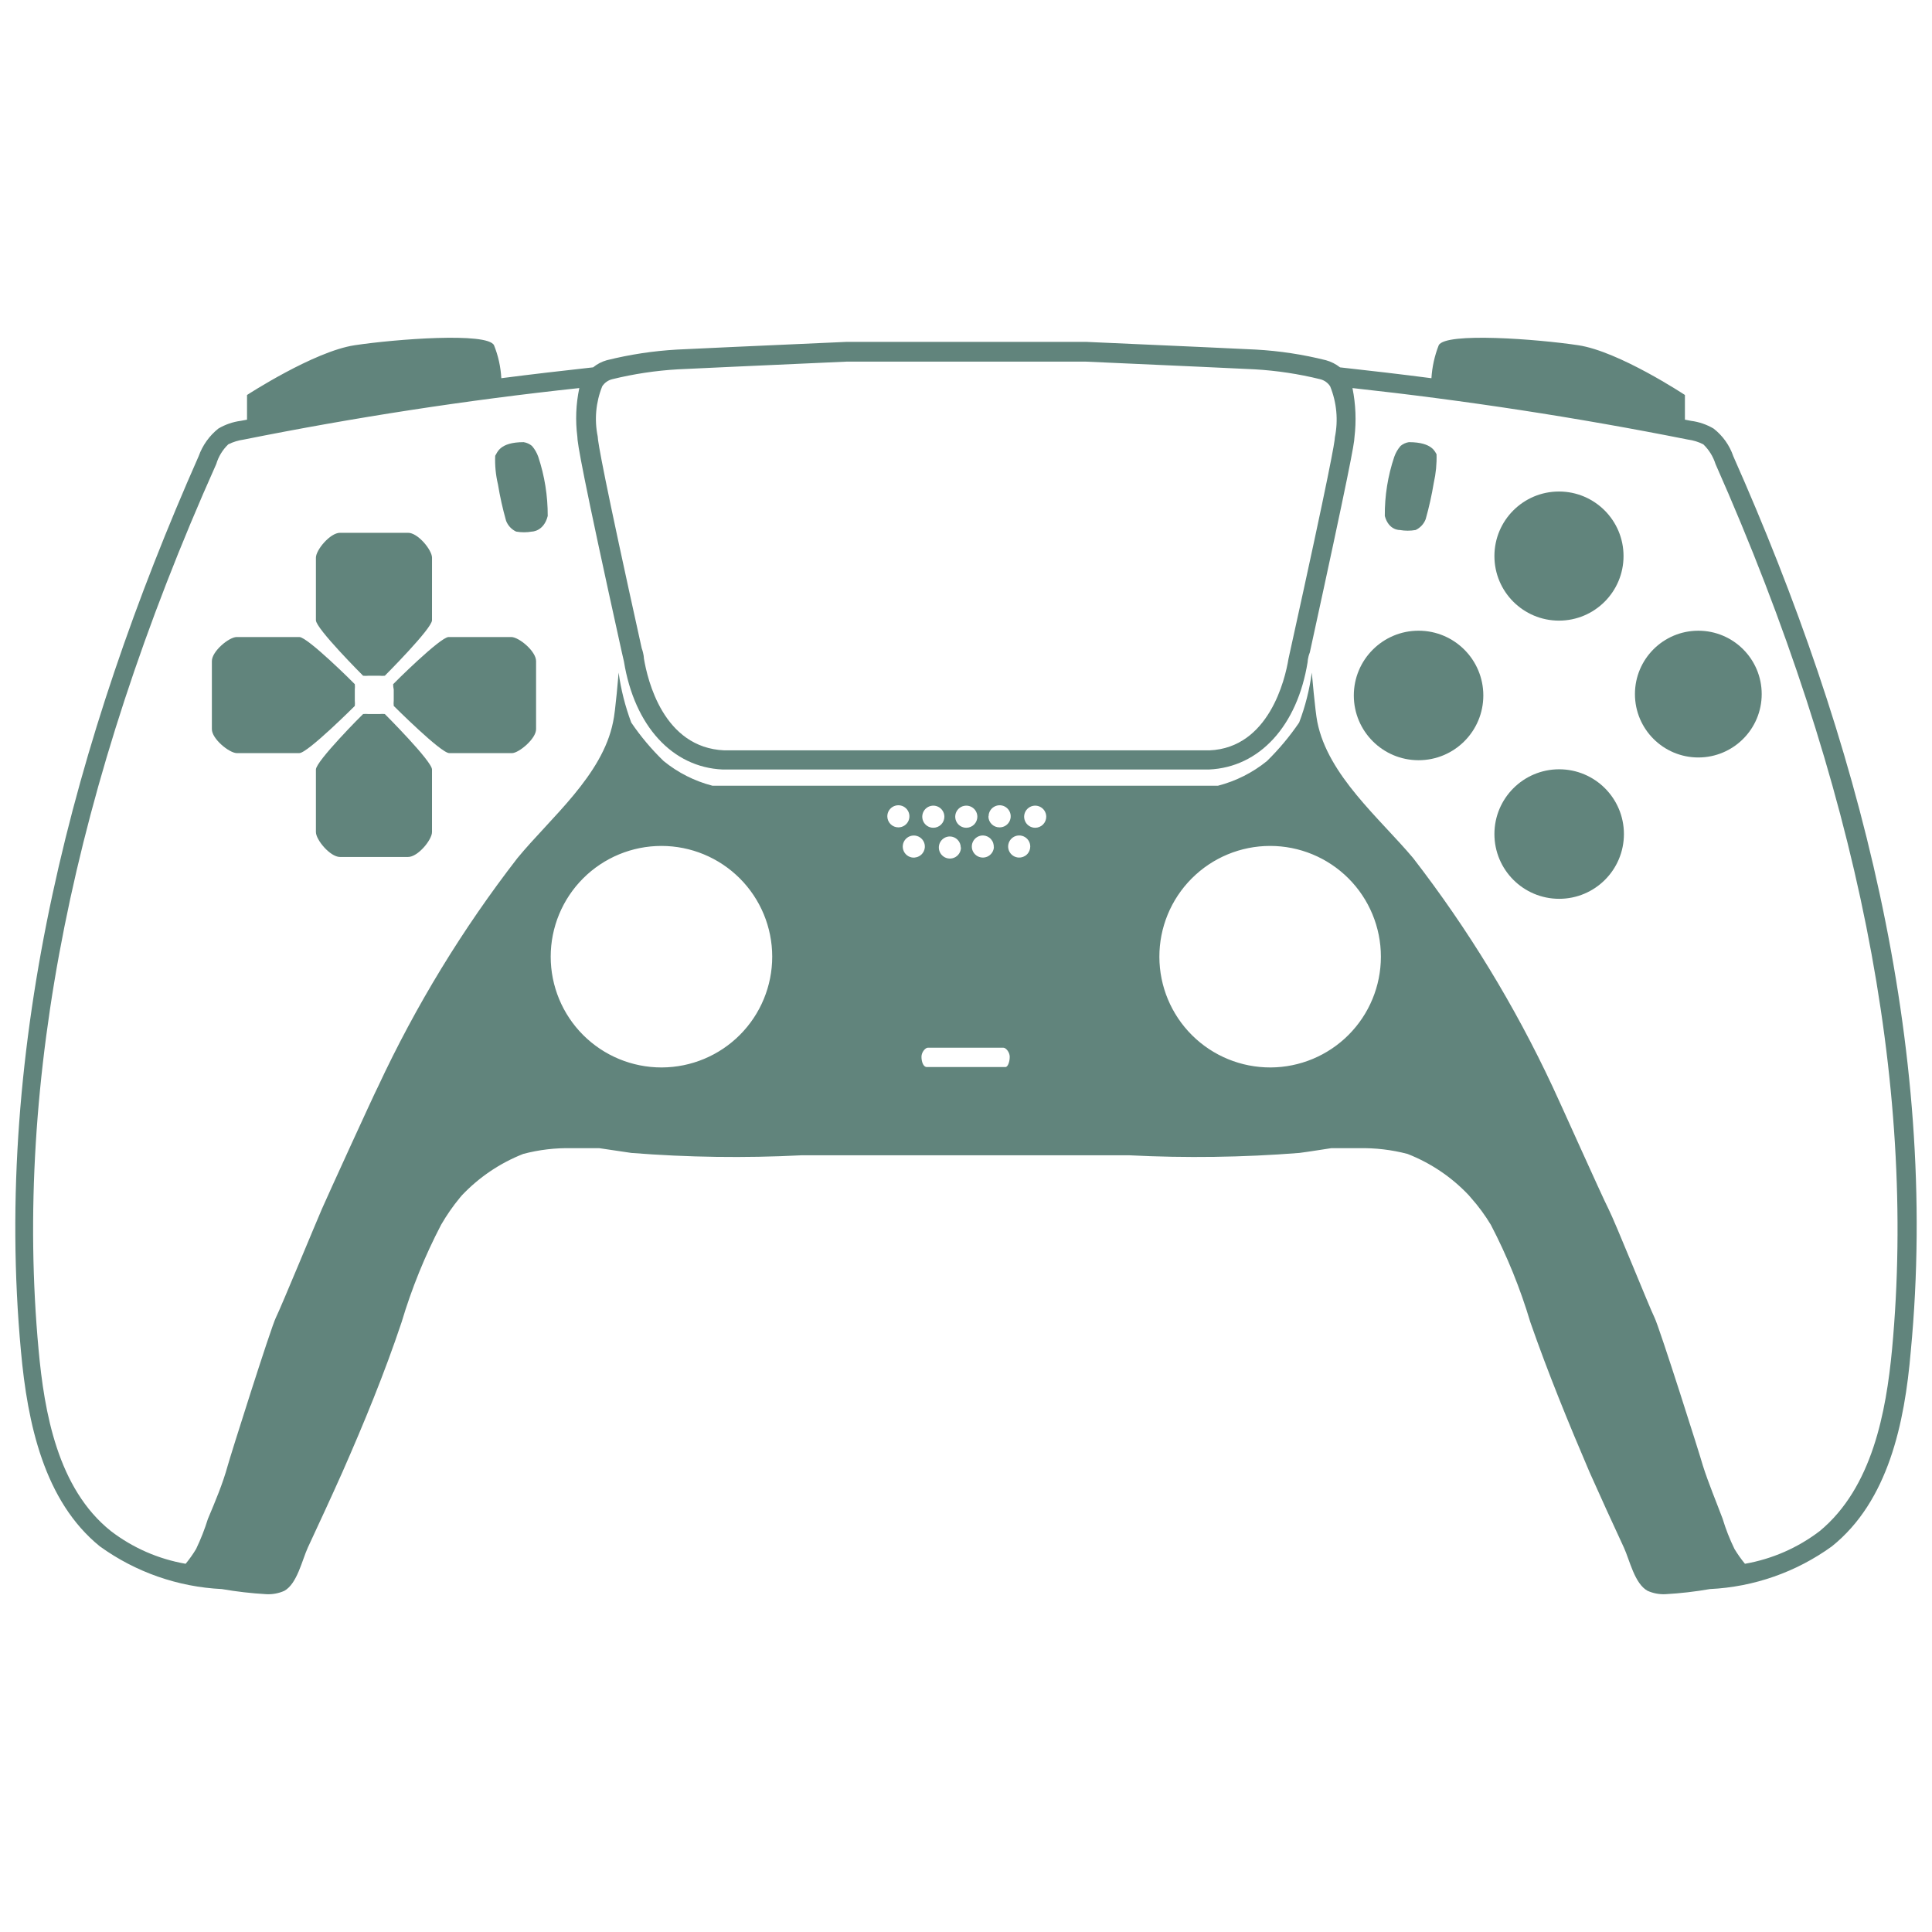
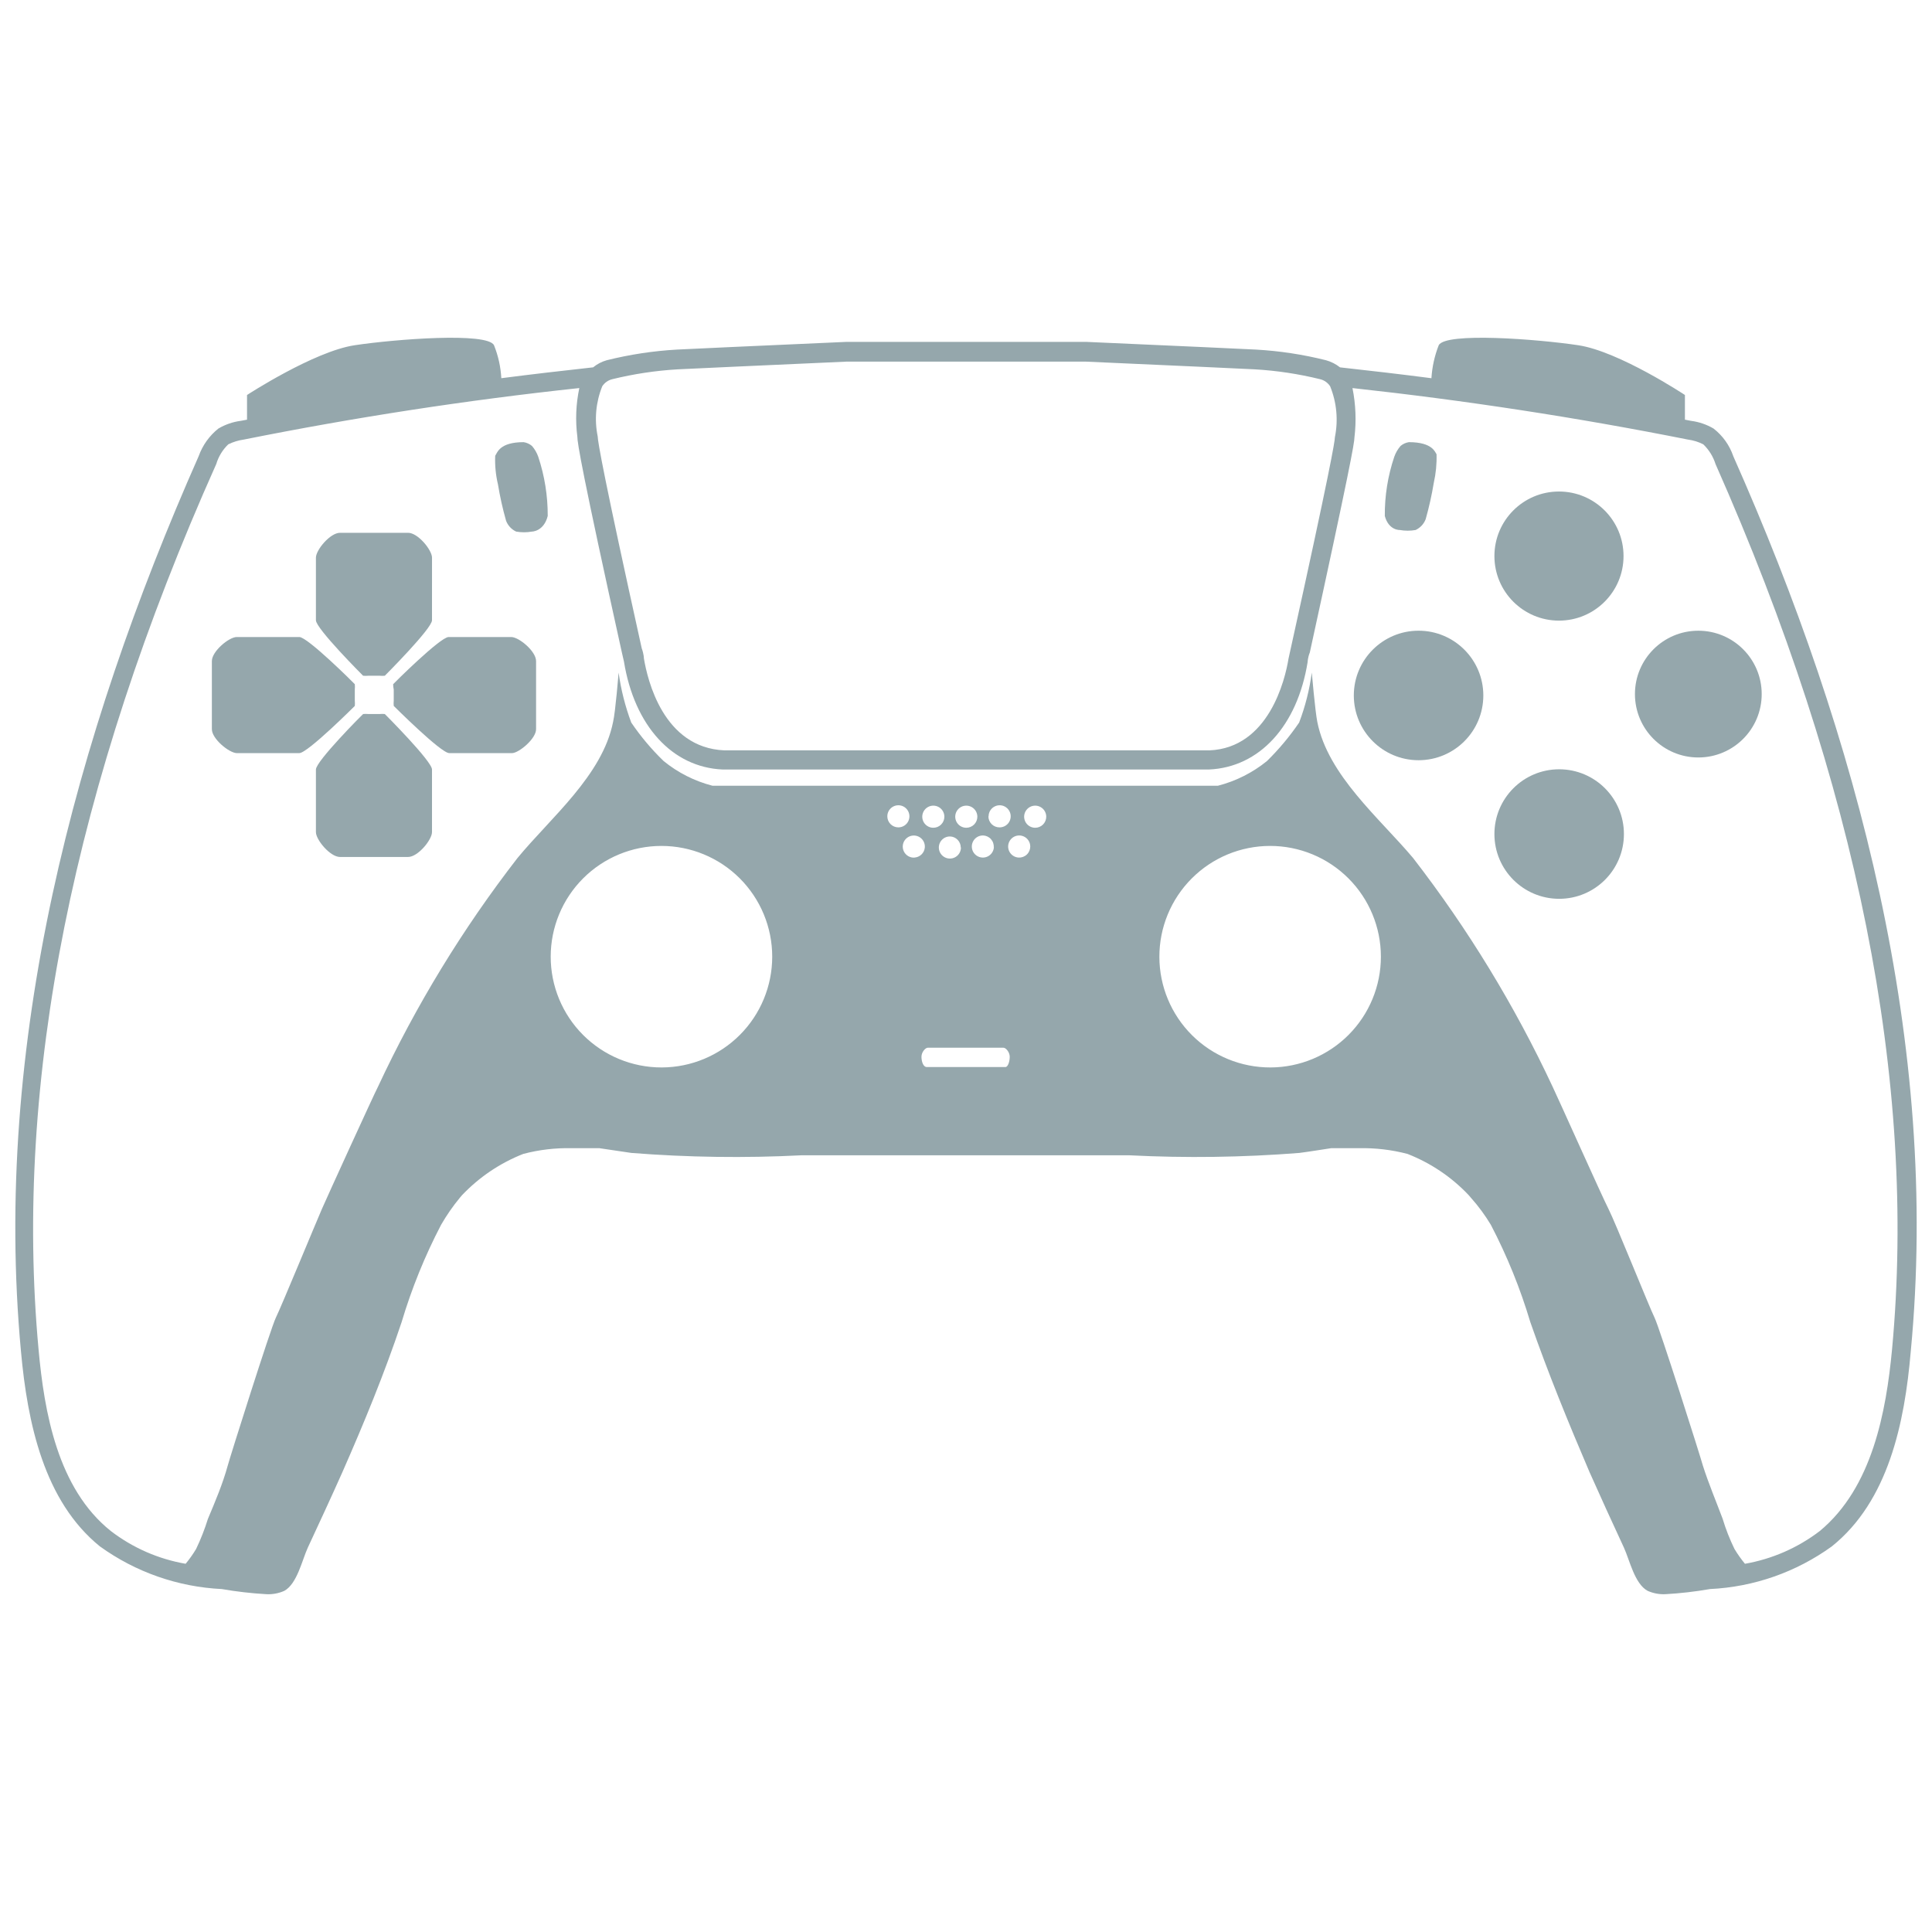
- <svg xmlns="http://www.w3.org/2000/svg" width="548pt" height="548pt" version="1.1" viewBox="0 0 548 548" id="svg242" fill="#61847C">
+ <svg xmlns="http://www.w3.org/2000/svg" width="548pt" height="548pt" version="1.1" viewBox="0 0 548 548" id="svg242" fill="#95A7AC">
  <defs id="defs216">
    <symbol id="w" overflow="visible">
      <path d="m 18.766,-1.125 c -0.969,0.5 -1.98,0.875 -3.031,1.125 -1.043,0.258 -2.137,0.391 -3.281,0.391 -3.398,0 -6.09,-0.945 -8.078,-2.844 -1.992,-1.906 -2.984,-4.484 -2.984,-7.734 0,-3.258 0.992,-5.836 2.984,-7.734 1.988,-1.906 4.68,-2.859 8.078,-2.859 1.145,0 2.238,0.133 3.281,0.391 1.051,0.25 2.062,0.625 3.031,1.125 v 4.219 c -0.98,-0.656 -1.945,-1.141 -2.891,-1.453 -0.949,-0.312 -1.949,-0.469 -3,-0.469 -1.875,0 -3.352,0.605 -4.422,1.812 -1.074,1.199 -1.609,2.856 -1.609,4.969 0,2.106 0.535,3.762 1.609,4.969 1.07,1.199 2.547,1.797 4.422,1.797 1.051,0 2.051,-0.148 3,-0.453 0.945,-0.312 1.91,-0.801 2.891,-1.469 z" id="path147" />
    </symbol>
    <symbol id="b" overflow="visible">
      <path d="m 13.734,-11.141 c -0.438,-0.195 -0.871,-0.344 -1.297,-0.438 -0.418,-0.102 -0.84,-0.156 -1.266,-0.156 -1.262,0 -2.231,0.406 -2.906,1.219 -0.68,0.805 -1.016,1.953 -1.016,3.453 v 7.062 H 2.359 v -15.312 h 4.891 v 2.516 c 0.625,-1 1.344,-1.727 2.156,-2.188 0.82,-0.469 1.801,-0.703 2.938,-0.703 0.164,0 0.344,0.012 0.531,0.031 0.195,0.012 0.477,0.039 0.844,0.078 z" id="path150" />
    </symbol>
    <symbol id="a" overflow="visible">
      <path d="m 17.641,-7.703 v 1.406 H 6.188 c 0.125,1.148 0.539,2.008 1.25,2.578 0.707,0.574 1.703,0.859 2.984,0.859 1.031,0 2.082,-0.148 3.156,-0.453 1.082,-0.312 2.191,-0.773 3.328,-1.391 v 3.766 c -1.156,0.438 -2.312,0.766 -3.469,0.984 -1.156,0.227 -2.312,0.344 -3.469,0.344 -2.773,0 -4.93,-0.703 -6.469,-2.109 -1.531,-1.406 -2.297,-3.379 -2.297,-5.922 0,-2.5 0.754,-4.461 2.266,-5.891 1.508,-1.438 3.582,-2.156 6.219,-2.156 2.406,0 4.332,0.73 5.781,2.188 1.445,1.449 2.172,3.383 2.172,5.797 z m -5.031,-1.625 c 0,-0.926 -0.273,-1.672 -0.812,-2.234 -0.543,-0.57 -1.25,-0.859 -2.125,-0.859 -0.949,0 -1.719,0.266 -2.312,0.797 -0.594,0.531 -0.965,1.297 -1.109,2.297 z" id="path153" />
    </symbol>
    <symbol id="f" overflow="visible">
      <path d="m 9.219,-6.891 c -1.023,0 -1.793,0.172 -2.312,0.516 -0.512,0.344 -0.766,0.855 -0.766,1.531 0,0.625 0.207,1.117 0.625,1.469 0.414,0.344 0.988,0.516 1.719,0.516 0.926,0 1.703,-0.328 2.328,-0.984 0.633,-0.664 0.953,-1.492 0.953,-2.484 v -0.562 z m 7.469,-1.844 V 0 h -4.922 v -2.266 c -0.656,0.93 -1.398,1.605 -2.219,2.031 -0.824,0.414 -1.824,0.625 -3,0.625 -1.586,0 -2.871,-0.457 -3.859,-1.375 -0.992,-0.926 -1.484,-2.129 -1.484,-3.609 0,-1.789 0.613,-3.102 1.844,-3.938 1.238,-0.844 3.18,-1.266 5.828,-1.266 h 2.891 v -0.391 c 0,-0.77 -0.309,-1.332 -0.922,-1.688 -0.617,-0.363 -1.57,-0.547 -2.859,-0.547 -1.055,0 -2.031,0.105 -2.938,0.312 -0.898,0.211 -1.73,0.523 -2.5,0.938 v -3.734 c 1.039,-0.25 2.086,-0.441 3.141,-0.578 1.062,-0.133 2.125,-0.203 3.188,-0.203 2.758,0 4.75,0.547 5.969,1.641 1.227,1.086 1.844,2.856 1.844,5.312 z" id="path156" />
    </symbol>
    <symbol id="e" overflow="visible">
      <path d="m 7.703,-19.656 v 4.344 H 12.75 v 3.5 H 7.703 v 6.5 c 0,0.711 0.141,1.188 0.422,1.438 0.281,0.25 0.836,0.375 1.672,0.375 h 2.516 v 3.5 h -4.188 c -1.938,0 -3.312,-0.398 -4.125,-1.203 -0.805,-0.812 -1.203,-2.18 -1.203,-4.109 v -6.5 h -2.422 v -3.5 h 2.422 v -4.344 z" id="path159" />
    </symbol>
    <symbol id="g" overflow="visible">
      <path d="m 12.766,-13.078 v -8.203 h 4.922 V -1e-4 H 12.766 v -2.219 c -0.668,0.906 -1.406,1.57 -2.219,1.984 -0.813,0.414 -1.758,0.625 -2.828,0.625 -1.887,0 -3.434,-0.75 -4.641,-2.25 -1.211,-1.5 -1.812,-3.426 -1.812,-5.781 0,-2.363 0.602,-4.297 1.812,-5.797 1.207,-1.5 2.754,-2.25 4.641,-2.25 1.062,0 2,0.215 2.812,0.641 0.82,0.43 1.566,1.086 2.234,1.969 z m -3.219,9.922 c 1.039,0 1.836,-0.379 2.391,-1.141 0.551,-0.77 0.828,-1.883 0.828,-3.344 0,-1.457 -0.277,-2.566 -0.828,-3.328 -0.555,-0.77 -1.352,-1.156 -2.391,-1.156 -1.043,0 -1.84,0.387 -2.391,1.156 -0.555,0.762 -0.828,1.871 -0.828,3.328 0,1.461 0.273,2.574 0.828,3.344 0.551,0.762 1.348,1.141 2.391,1.141 z" id="path162" />
    </symbol>
    <symbol id="k" overflow="visible">
      <path d="m 10.5,-3.156 c 1.051,0 1.852,-0.379 2.406,-1.141 0.551,-0.77 0.828,-1.883 0.828,-3.344 0,-1.457 -0.277,-2.566 -0.828,-3.328 -0.555,-0.77 -1.355,-1.156 -2.406,-1.156 -1.055,0 -1.859,0.387 -2.422,1.156 -0.555,0.773 -0.828,1.883 -0.828,3.328 0,1.449 0.273,2.559 0.828,3.328 0.562,0.773 1.367,1.156 2.422,1.156 z m -3.25,-9.922 c 0.676,-0.883 1.422,-1.539 2.234,-1.969 0.82,-0.426 1.766,-0.641 2.828,-0.641 1.895,0 3.445,0.75 4.656,2.25 1.207,1.5 1.812,3.434 1.812,5.797 0,2.356 -0.605,4.281 -1.812,5.781 -1.211,1.5 -2.762,2.25 -4.656,2.25 -1.062,0 -2.008,-0.211 -2.828,-0.625 C 8.672,-0.66 7.926,-1.32 7.25,-2.219 V -2e-5 H 2.359 v -21.281 H 7.25 Z" id="path165" />
    </symbol>
    <symbol id="j" overflow="visible">
      <path d="m 0.344,-15.312 h 4.891 l 4.125,10.391 3.5,-10.391 h 4.891 l -6.438,16.766 c -0.648,1.695 -1.402,2.883 -2.266,3.562 -0.867,0.688 -2,1.031 -3.406,1.031 H 2.797 V 2.829 h 1.531 c 0.832,0 1.438,-0.137 1.812,-0.406 C 6.523,2.161 6.82,1.692 7.031,1.016 L 7.172,0.595 Z" id="path168" />
    </symbol>
    <symbol id="i" overflow="visible">
      <path d="m 2.578,-20.406 h 14.203 v 3.969 H 7.828 v 3.797 h 8.422 v 3.984 H 7.828 v 4.672 h 9.25 V 4e-4 h -14.5 z" id="path171" />
    </symbol>
    <symbol id="v" overflow="visible">
      <path d="M 2.359,-21.281 H 7.25 V 0 H 2.359 Z" id="path174" />
    </symbol>
    <symbol id="u" overflow="visible">
      <path d="M 2.359,-15.312 H 7.25 V 0 H 2.359 Z m 0,-5.969 H 7.25 v 4 H 2.359 Z" id="path177" />
    </symbol>
    <symbol id="d" overflow="visible">
      <path d="M 17.75,-9.328 V 0 h -4.922 v -7.141 c 0,-1.32 -0.031,-2.234 -0.094,-2.734 -0.062,-0.5 -0.168,-0.867 -0.312,-1.109 -0.188,-0.312 -0.449,-0.555 -0.781,-0.734 -0.324,-0.176 -0.695,-0.266 -1.109,-0.266 -1.023,0 -1.824,0.398 -2.406,1.188 -0.586,0.781 -0.875,1.871 -0.875,3.266 V -1e-4 H 2.359 v -15.312 H 7.25 v 2.234 c 0.738,-0.883 1.52,-1.539 2.344,-1.969 0.832,-0.426 1.75,-0.641 2.75,-0.641 1.77,0 3.113,0.547 4.031,1.641 0.914,1.086 1.375,2.656 1.375,4.719 z" id="path180" />
    </symbol>
    <symbol id="t" overflow="visible">
      <path d="m 10.75,-12.516 c 0.82,0 1.445,-0.18 1.875,-0.547 0.438,-0.363 0.656,-0.898 0.656,-1.609 0,-0.695 -0.219,-1.227 -0.656,-1.594 -0.43,-0.375 -1.055,-0.562 -1.875,-0.562 H 7.828 v 4.312 z m 0.172,8.938 c 1.062,0 1.859,-0.223 2.391,-0.672 0.531,-0.445 0.797,-1.125 0.797,-2.031 0,-0.883 -0.266,-1.547 -0.797,-1.984 -0.523,-0.438 -1.32,-0.656 -2.391,-0.656 h -3.094 v 5.344 z m 4.891,-7.344 c 1.133,0.324 2.008,0.93 2.625,1.812 0.625,0.887 0.938,1.969 0.938,3.25 0,1.969 -0.668,3.438 -2,4.406 -1.336,0.969 -3.356,1.453 -6.062,1.453 h -8.734 v -20.406 h 7.891 c 2.832,0 4.883,0.43 6.156,1.281 1.281,0.855 1.922,2.227 1.922,4.109 0,1 -0.234,1.852 -0.703,2.547 -0.469,0.688 -1.148,1.203 -2.031,1.547 z" id="path183" />
    </symbol>
    <symbol id="s" overflow="visible">
      <path d="m 14.312,-14.828 v 3.719 c -1.043,-0.438 -2.055,-0.766 -3.031,-0.984 -0.98,-0.219 -1.902,-0.328 -2.766,-0.328 -0.93,0 -1.621,0.117 -2.078,0.344 -0.449,0.23 -0.672,0.59 -0.672,1.078 0,0.387 0.172,0.684 0.516,0.891 0.344,0.211 0.957,0.367 1.844,0.469 l 0.859,0.125 c 2.508,0.324 4.195,0.852 5.062,1.578 0.863,0.73 1.297,1.871 1.297,3.422 0,1.637 -0.605,2.867 -1.812,3.688 -1.199,0.812 -2.992,1.219 -5.375,1.219 -1.023,0 -2.074,-0.078 -3.156,-0.234 -1.074,-0.156 -2.18,-0.395 -3.312,-0.719 v -3.719 c 0.969,0.48 1.961,0.84 2.984,1.078 1.031,0.23 2.078,0.344 3.141,0.344 0.957,0 1.676,-0.129 2.156,-0.391 0.477,-0.27 0.719,-0.664 0.719,-1.188 0,-0.438 -0.168,-0.758 -0.5,-0.969 -0.336,-0.219 -0.996,-0.383 -1.984,-0.5 L 7.343,-6.016 c -2.18,-0.27 -3.703,-0.773 -4.578,-1.516 -0.875,-0.738 -1.312,-1.859 -1.312,-3.359 0,-1.625 0.551,-2.828 1.656,-3.609 1.113,-0.789 2.82,-1.188 5.125,-1.188 0.895,0 1.836,0.074 2.828,0.219 1,0.137 2.082,0.352 3.25,0.641 z" id="path186" />
    </symbol>
    <symbol id="c" overflow="visible">
      <path d="m 9.641,-12.188 c -1.086,0 -1.914,0.391 -2.484,1.172 -0.574,0.781 -0.859,1.906 -0.859,3.375 0,1.469 0.285,2.594 0.859,3.375 0.57,0.773 1.398,1.156 2.484,1.156 1.062,0 1.875,-0.383 2.438,-1.156 0.57,-0.781 0.859,-1.906 0.859,-3.375 0,-1.469 -0.289,-2.594 -0.859,-3.375 -0.562,-0.781 -1.375,-1.172 -2.438,-1.172 z m 0,-3.5 c 2.633,0 4.691,0.715 6.172,2.141 1.477,1.418 2.219,3.387 2.219,5.906 0,2.512 -0.742,4.481 -2.219,5.906 C 14.332,-0.317 12.273,0.39 9.641,0.39 6.992,0.39 4.926,-0.317 3.438,-1.735 1.945,-3.161 1.203,-5.13 1.203,-7.641 c 0,-2.519 0.742,-4.488 2.234,-5.906 1.488,-1.426 3.555,-2.141 6.203,-2.141 z" id="path189" />
    </symbol>
    <symbol id="h" overflow="visible">
      <path d="m 2.188,-5.969 v -9.344 h 4.922 v 1.531 c 0,0.836 -0.008,1.875 -0.016,3.125 -0.012,1.25 -0.016,2.086 -0.016,2.5 0,1.242 0.031,2.133 0.094,2.672 0.07,0.543 0.18,0.934 0.328,1.172 0.207,0.324 0.473,0.574 0.797,0.75 0.32,0.168 0.691,0.25 1.109,0.25 1.02,0 1.82,-0.391 2.406,-1.172 0.582,-0.781 0.875,-1.867 0.875,-3.266 v -7.562 h 4.891 V -6e-4 H 12.688 V -2.219 C 11.945,-1.321 11.164,-0.661 10.344,-0.235 9.519,0.179 8.609,0.39 7.609,0.39 5.848,0.39 4.504,-0.149 3.578,-1.235 2.648,-2.317 2.188,-3.895 2.188,-5.969 Z" id="path192" />
    </symbol>
    <symbol id="r" overflow="visible">
      <path d="m 12.422,-21.281 v 3.219 H 9.719 c -0.688,0 -1.172,0.125 -1.453,0.375 -0.273,0.25 -0.406,0.688 -0.406,1.312 v 1.062 h 4.188 v 3.5 H 7.86 V -2e-4 h -4.891 v -11.812 h -2.438 v -3.5 h 2.438 v -1.062 c 0,-1.664 0.461,-2.898 1.391,-3.703 0.926,-0.801 2.367,-1.203 4.328,-1.203 z" id="path195" />
    </symbol>
    <symbol id="q" overflow="visible">
      <path d="m 16.547,-12.766 c 0.613,-0.945 1.348,-1.672 2.203,-2.172 0.852,-0.5 1.789,-0.75 2.812,-0.75 1.758,0 3.098,0.547 4.016,1.641 0.926,1.086 1.391,2.656 1.391,4.719 V -4e-4 h -4.922 v -7.984 -0.359 c 0.008,-0.133 0.016,-0.32 0.016,-0.562 0,-1.082 -0.164,-1.863 -0.484,-2.344 -0.312,-0.488 -0.824,-0.734 -1.531,-0.734 -0.93,0 -1.648,0.387 -2.156,1.156 -0.512,0.762 -0.773,1.867 -0.781,3.312 v 7.516 h -4.922 v -7.984 c 0,-1.695 -0.148,-2.785 -0.438,-3.266 -0.293,-0.488 -0.812,-0.734 -1.562,-0.734 -0.938,0 -1.664,0.387 -2.172,1.156 -0.512,0.762 -0.766,1.859 -0.766,3.297 v 7.531 h -4.922 v -15.312 h 4.922 v 2.234 c 0.602,-0.863 1.289,-1.516 2.062,-1.953 0.781,-0.438 1.641,-0.656 2.578,-0.656 1.062,0 2,0.258 2.812,0.766 0.812,0.512 1.426,1.23 1.844,2.156 z" id="path198" />
    </symbol>
    <symbol id="p" overflow="visible">
      <path d="M 17.75,-9.328 V 0 h -4.922 v -7.109 c 0,-1.344 -0.031,-2.266 -0.094,-2.766 -0.062,-0.5 -0.168,-0.867 -0.312,-1.109 -0.188,-0.312 -0.449,-0.555 -0.781,-0.734 -0.324,-0.176 -0.695,-0.266 -1.109,-0.266 -1.023,0 -1.824,0.398 -2.406,1.188 -0.586,0.781 -0.875,1.871 -0.875,3.266 V -1e-4 H 2.359 v -21.281 H 7.25 v 8.203 c 0.738,-0.883 1.52,-1.539 2.344,-1.969 0.832,-0.426 1.75,-0.641 2.75,-0.641 1.77,0 3.113,0.547 4.031,1.641 0.914,1.086 1.375,2.656 1.375,4.719 z" id="path201" />
    </symbol>
    <symbol id="o" overflow="visible">
      <path d="m 2.578,-20.406 h 5.875 l 7.422,14 v -14 h 4.984 V 0 h -5.875 L 7.562,-14 V 0 H 2.578 Z" id="path204" />
    </symbol>
    <symbol id="n" overflow="visible">
      <path d="m 2.578,-20.406 h 8.734 c 2.594,0 4.582,0.578 5.969,1.734 1.395,1.148 2.094,2.789 2.094,4.922 0,2.137 -0.699,3.781 -2.094,4.938 -1.387,1.156 -3.375,1.734 -5.969,1.734 H 7.828 V 3e-4 h -5.25 z m 5.25,3.812 v 5.703 H 10.75 c 1.02,0 1.805,-0.25 2.359,-0.75 0.562,-0.5 0.844,-1.203 0.844,-2.109 0,-0.914 -0.281,-1.617 -0.844,-2.109 -0.555,-0.488 -1.34,-0.734 -2.359,-0.734 z" id="path207" />
    </symbol>
    <symbol id="m" overflow="visible">
      <path d="M 2.359,-15.312 H 7.25 v 15.031 c 0,2.051 -0.496,3.617 -1.484,4.703 -0.98,1.082 -2.406,1.625 -4.281,1.625 H -0.938 V 2.828 h 0.859 c 0.926,0 1.562,-0.211 1.906,-0.625 0.352,-0.418 0.531,-1.246 0.531,-2.484 z m 0,-5.969 H 7.25 v 4 H 2.359 Z" id="path210" />
    </symbol>
    <symbol id="l" overflow="visible">
      <path d="m 14.719,-14.828 v 3.984 c -0.656,-0.457 -1.324,-0.797 -2,-1.016 -0.668,-0.219 -1.359,-0.328 -2.078,-0.328 -1.367,0 -2.434,0.402 -3.203,1.203 -0.762,0.793 -1.141,1.906 -1.141,3.344 0,1.43 0.379,2.543 1.141,3.344 0.77,0.793 1.836,1.188 3.203,1.188 0.758,0 1.484,-0.109 2.172,-0.328 0.688,-0.227 1.32,-0.566 1.906,-1.016 v 4 c -0.762,0.281 -1.539,0.488 -2.328,0.625 -0.781,0.145 -1.574,0.219 -2.375,0.219 -2.762,0 -4.922,-0.707 -6.484,-2.125 -1.555,-1.414 -2.328,-3.383 -2.328,-5.906 0,-2.531 0.773,-4.504 2.328,-5.922 1.562,-1.414 3.723,-2.125 6.484,-2.125 0.801,0 1.594,0.074 2.375,0.219 0.781,0.137 1.555,0.352 2.328,0.641 z" id="path213" />
    </symbol>
  </defs>
  <g id="g240" transform="translate(-75.92424,-6.015258)">
    <path d="m 567.56,135.41 c -1.059,-3.102 -3.008,-5.828 -5.598,-7.84 -1.961,-1.152 -4.133,-1.895 -6.387,-2.184 l -1.734,-0.336 v -7 c 0,0 -18.703,-12.375 -30.238,-14.109 -11.535,-1.734 -37.688,-3.754 -39.594,0 -1.172,2.988 -1.871,6.144 -2.07,9.352 -8.625,-1.121 -17.305,-2.129 -25.93,-3.078 v -0.004 c -1.176,-0.93 -2.527,-1.617 -3.977,-2.016 -6.516,-1.637 -13.172,-2.648 -19.879,-3.023 l -15.512,-0.727 -32.594,-1.457 h -68.039 l -32.535,1.457 -15.512,0.727 c -6.727,0.379 -13.402,1.391 -19.938,3.023 -1.414,0.395 -2.731,1.082 -3.863,2.016 -8.68,0.953 -17.359,1.961 -26.039,3.078 v 0.004 c -0.176,-3.211 -0.875,-6.371 -2.074,-9.352 -1.848,-3.754 -28,-1.734 -39.535,0 -11.535,1.734 -30.52,14.113 -30.52,14.113 v 7 l -1.793,0.336 v -0.004 c -2.234,0.297 -4.387,1.039 -6.328,2.184 -2.562,2.039 -4.5,4.758 -5.598,7.84 -35.281,79.746 -58.465,166.99 -50.402,253.91 1.848,20.383 6.551,42.504 22.398,55.328 h 0.004 c 10.102,7.289 22.105,11.492 34.551,12.094 4.188,0.727 8.414,1.211 12.656,1.457 1.75,0.086 3.496,-0.238 5.094,-0.953 3.641,-2.016 5.039,-8.734 6.664,-12.266 3.305,-7.113 6.609,-14.223 9.801,-21.391 6.16,-14 11.93,-28 16.801,-42.559 2.844,-9.539 6.594,-18.785 11.199,-27.609 1.555,-2.699 3.332,-5.269 5.32,-7.672 l 0.617,-0.727 c 4.863,-5.121 10.785,-9.117 17.359,-11.703 4.492,-1.188 9.129,-1.734 13.777,-1.625 h 7.84 l 9.07,1.344 c 16.023,1.262 32.109,1.488 48.16,0.672 h 93.129 c 16.051,0.812 32.137,0.59 48.16,-0.672 3.023,-0.391 5.992,-0.895 9.016,-1.344 h 7.84 c 4.664,-0.105 9.32,0.441 13.832,1.625 6.578,2.574 12.508,6.57 17.359,11.703 l 0.672,0.785 c 2.098,2.359 3.973,4.91 5.602,7.613 4.606,8.824 8.355,18.07 11.199,27.609 5.039,14.449 10.809,28.559 16.801,42.559 3.191,7.168 6.441,14.281 9.742,21.391 1.625,3.527 3.023,10.246 6.719,12.266 h 0.004 c 1.582,0.703 3.309,1.031 5.039,0.953 4.242,-0.238 8.469,-0.723 12.656,-1.457 12.445,-0.594 24.449,-4.797 34.551,-12.094 16.016,-12.824 20.664,-34.945 22.398,-55.328 8.289,-86.914 -14.949,-174.16 -50.344,-253.91 z M 246.74,115.59 c 0.66,-1.016 1.684,-1.738 2.859,-2.019 6.098,-1.496 12.32,-2.434 18.59,-2.797 l 15.566,-0.727 32.258,-1.457 h 67.93 l 32.367,1.457 15.512,0.727 c 6.25,0.363 12.457,1.301 18.535,2.797 1.176,0.281 2.199,1.004 2.856,2.019 1.859,4.578 2.328,9.602 1.344,14.445 0,1.121 -1.344,9.297 -12.543,60.031 l -0.617,2.801 c -0.953,5.938 -5.602,25.258 -22.398,25.984 h -137.59 c -17.359,-0.727 -21.84,-20.047 -22.848,-26.098 0,0 0,-1.176 -0.617,-2.856 -10.809,-48.832 -12.434,-58.465 -12.488,-60.09 l 0.004,0.004 c -0.98,-4.766 -0.535,-9.715 1.285,-14.223 z m 16.801,193.2 c -8.332,0 -16.32,-3.312 -22.215,-9.203 -5.891,-5.891 -9.199,-13.883 -9.199,-22.215 0,-8.332 3.309,-16.32 9.199,-22.215 5.894,-5.891 13.883,-9.199 22.215,-9.199 8.332,0 16.324,3.309 22.215,9.199 5.891,5.894 9.203,13.883 9.203,22.215 0,8.312 -3.297,16.289 -9.164,22.176 -5.867,5.887 -13.828,9.211 -22.141,9.242 z m 64.066,-71.234 c 0,-1.266 0.762,-2.41 1.934,-2.894 1.172,-0.488 2.519,-0.219 3.418,0.68 0.898,0.895 1.164,2.246 0.68,3.418 -0.484,1.172 -1.629,1.934 -2.898,1.934 -0.832,0 -1.629,-0.328 -2.215,-0.918 -0.59,-0.59 -0.918,-1.387 -0.918,-2.219 z m 7.84,11.703 v 0.004 c -1.316,0.137 -2.578,-0.566 -3.152,-1.758 -0.574,-1.191 -0.34,-2.613 0.586,-3.559 0.926,-0.945 2.344,-1.207 3.547,-0.656 1.203,0.551 1.93,1.797 1.816,3.113 -0.141,1.602 -1.473,2.836 -3.078,2.859 z m 22.398,-3.137 v 0.004 c 0,1.273 -0.77,2.418 -1.949,2.902 -1.18,0.48 -2.531,0.203 -3.426,-0.707 -0.891,-0.906 -1.145,-2.266 -0.641,-3.438 0.504,-1.168 1.664,-1.918 2.938,-1.895 0.859,0.027 1.676,0.41 2.246,1.055 0.574,0.648 0.855,1.5 0.777,2.359 z m -1.512,-8.566 c 0,-1.266 0.766,-2.41 1.938,-2.894 1.172,-0.488 2.519,-0.219 3.414,0.68 0.898,0.895 1.168,2.246 0.68,3.418 -0.484,1.172 -1.629,1.934 -2.894,1.934 -0.844,0.016 -1.656,-0.309 -2.254,-0.898 -0.602,-0.59 -0.938,-1.395 -0.938,-2.238 z m -6.328,3.25 c -1.27,0 -2.41,-0.766 -2.898,-1.938 -0.484,-1.172 -0.215,-2.519 0.68,-3.418 0.898,-0.895 2.246,-1.164 3.418,-0.68 1.172,0.488 1.938,1.629 1.938,2.898 0,0.832 -0.332,1.629 -0.918,2.219 -0.59,0.586 -1.387,0.918 -2.219,0.918 z m -1.512,5.602 v -0.004 c 0,1.27 -0.766,2.414 -1.938,2.898 -1.172,0.484 -2.519,0.219 -3.418,-0.68 -0.895,-0.898 -1.164,-2.246 -0.68,-3.418 0.488,-1.172 1.629,-1.934 2.898,-1.934 1.711,0.027 3.082,1.426 3.082,3.133 z m -7.84,-5.602 c -1.27,0 -2.414,-0.766 -2.898,-1.938 -0.484,-1.172 -0.215,-2.519 0.68,-3.418 0.898,-0.895 2.246,-1.164 3.418,-0.68 1.172,0.488 1.938,1.629 1.938,2.898 0,0.84 -0.34,1.648 -0.938,2.238 -0.602,0.59 -1.414,0.914 -2.254,0.898 z m 20.551,67.871 h -11.199 -11.199 c -1.008,0 -1.512,-1.566 -1.512,-2.91 0,-1.344 1.121,-2.574 1.793,-2.574 h 21.449 c 0.727,0 1.793,1.289 1.793,2.574 -0.004,1.285 -0.453,2.742 -1.125,2.91 z m 3.809,-59.414 c -1.27,0 -2.41,-0.766 -2.898,-1.938 -0.484,-1.172 -0.215,-2.519 0.68,-3.418 0.898,-0.898 2.246,-1.164 3.418,-0.68 1.172,0.484 1.938,1.629 1.938,2.898 0,0.859 -0.352,1.684 -0.977,2.277 -0.625,0.594 -1.469,0.902 -2.328,0.859 z m 4.535,-8.457 c -1.266,0 -2.41,-0.766 -2.894,-1.938 -0.488,-1.172 -0.219,-2.519 0.68,-3.418 0.895,-0.895 2.242,-1.164 3.414,-0.68 1.172,0.488 1.938,1.629 1.938,2.898 0,0.832 -0.332,1.629 -0.918,2.219 -0.59,0.586 -1.387,0.918 -2.219,0.918 z m 66.754,67.984 c -8.34,0.027 -16.348,-3.258 -22.262,-9.137 -5.914,-5.879 -9.246,-13.867 -9.266,-22.207 -0.019,-8.336 3.273,-16.34 9.16,-22.246 5.887,-5.91 13.879,-9.234 22.219,-9.242 8.336,-0.012 16.336,3.293 22.238,9.188 5.898,5.891 9.215,13.891 9.215,22.227 0,8.312 -3.297,16.289 -9.164,22.176 -5.867,5.887 -13.828,9.211 -22.141,9.242 z m 176.29,79.969 c -1.68,17.695 -5.602,39.199 -20.496,51.52 -6.227,4.758 -13.508,7.945 -21.227,9.293 -1.09,-1.324 -2.082,-2.727 -2.969,-4.199 -1.348,-2.758 -2.473,-5.625 -3.359,-8.566 -1.848,-4.93 -3.977,-9.969 -5.602,-15.062 -0.617,-2.352 -12.32,-39.199 -13.719,-42 -1.398,-2.801 -11.199,-27.215 -13.047,-30.801 -1.848,-3.586 -14.785,-32.535 -15.848,-34.664 -10.762,-23.031 -24.039,-44.797 -39.594,-64.906 -9.406,-11.199 -24.137,-23.406 -27.16,-38.586 -0.617,-3.078 -1.566,-14 -1.566,-14 v 0.004 c -0.645,4.844 -1.848,9.598 -3.586,14.168 -2.676,3.93 -5.734,7.586 -9.125,10.918 -4.074,3.305 -8.812,5.691 -13.891,7 h -71.68 -71.734 c -5.062,-1.309 -9.781,-3.695 -13.832,-7 -3.43,-3.312 -6.508,-6.973 -9.184,-10.918 -1.711,-4.578 -2.914,-9.328 -3.586,-14.168 0,0 -0.895,11.199 -1.566,14 -3.023,15.176 -17.695,27.16 -27.105,38.586 v -0.004 c -15.57,20.094 -28.852,41.863 -39.59,64.906 -1.121,2.129 -14.336,31.078 -15.902,34.664 -1.566,3.586 -11.648,28 -13.047,30.801 -1.399,2.801 -13.047,39.648 -13.664,42 -1.398,5.098 -3.527,10.137 -5.602,15.062 h -0.004 c -0.91,2.934 -2.031,5.797 -3.359,8.566 -0.883,1.473 -1.875,2.875 -2.969,4.199 -7.723,-1.336 -15.004,-4.523 -21.223,-9.293 -15.062,-12.039 -18.871,-33.602 -20.496,-51.52 -7,-75.824 9.801,-160.33 50.398,-251.11 h 0.004 c 0.629,-2.133 1.809,-4.062 3.414,-5.602 1.375,-0.676 2.852,-1.133 4.367,-1.344 31.305,-6.273 63.223,-11.199 95.199,-14.617 v 0.004 c -0.957,4.527 -1.148,9.184 -0.559,13.773 0,1.734 1.289,9.91 12.602,61.098 0.391,1.625 0.617,2.633 0.617,2.688 2.969,18.258 13.719,30.016 28,30.633 h 137.93 c 14.336,-0.617 25.09,-12.375 28,-30.52 0,0 0,-1.121 0.617,-2.688 11.199,-51.297 12.656,-59.473 12.656,-60.984 0.559,-4.668 0.371,-9.395 -0.562,-14 31.863,3.473 63.727,8.344 95.199,14.617 v -0.004 c 1.504,0.203 2.961,0.656 4.312,1.344 1.609,1.547 2.801,3.473 3.473,5.602 40.207,90.777 57.121,175.28 50.066,251.11 z" id="path218" />
    <path d="m 496.66,203.28 c 0,10.145 -8.223,18.367 -18.367,18.367 -10.144,0 -18.367,-8.223 -18.367,-18.367 0,-10.144 8.223,-18.371 18.367,-18.371 10.144,0 18.367,8.227 18.367,18.371" id="path220" />
    <path d="m 536.43,163.74 c 0,10.117 -8.199,18.312 -18.312,18.312 -10.113,0 -18.312,-8.195 -18.312,-18.312 0,-10.113 8.199,-18.309 18.312,-18.309 10.113,0 18.312,8.195 18.312,18.309" id="path222" />
    <path d="m 575.62,202.89 c 0,9.93 -8.051,17.977 -17.977,17.977 -9.93,0 -17.977,-8.047 -17.977,-17.977 0,-9.926 8.047,-17.977 17.977,-17.977 9.926,0 17.977,8.051 17.977,17.977" id="path224" />
    <path d="m 536.54,242.59 c 0,10.145 -8.223,18.367 -18.367,18.367 -10.144,0 -18.367,-8.223 -18.367,-18.367 0,-10.144 8.223,-18.371 18.367,-18.371 10.144,0 18.367,8.227 18.367,18.371" id="path226" />
    <path d="m 475.55,131.43 c -0.863,0.133 -1.68,0.5 -2.352,1.062 -0.789,0.902 -1.398,1.949 -1.793,3.078 -1.828,5.41 -2.738,11.09 -2.688,16.801 1.121,4.144 4.258,3.977 4.258,3.977 1.48,0.262 2.996,0.262 4.481,0 1.316,-0.617 2.34,-1.723 2.856,-3.078 0.957,-3.391 1.723,-6.832 2.297,-10.305 0.602,-2.664 0.867,-5.391 0.781,-8.121 -0.391,-0.449 -1.008,-3.414 -7.84,-3.414 z" id="path228" />
    <path d="m 224.45,131.43 c 0.863,0.133 1.68,0.5 2.352,1.062 0.789,0.902 1.398,1.949 1.793,3.078 1.805,5.418 2.711,11.094 2.688,16.801 -1.121,4.426 -4.481,4.426 -4.481,4.426 -1.484,0.262 -3,0.262 -4.481,0 -1.316,-0.617 -2.34,-1.723 -2.856,-3.082 -0.957,-3.387 -1.727,-6.828 -2.297,-10.305 -0.633,-2.656 -0.895,-5.387 -0.785,-8.117 0.617,-0.898 1.234,-3.863 8.066,-3.863 z" id="path230" />
    <path d="m 191.63,157.14 h -9.633 -9.633 c -2.801,0 -6.832,4.871 -6.832,7.055 v 17.754 c 0,2.352 13.215,15.566 13.383,15.734 h 0.004 c 0.5,0.051 1.008,0.051 1.512,0 h 3.137 -0.004 c 0.504,0.051 1.012,0.051 1.512,0 0,0 13.383,-13.383 13.383,-15.734 l 0.004,-17.754 c 0,-2.184 -4.031,-7.113 -6.832,-7.055 z" id="path232" />
    <path d="m 191.63,249.09 h -19.266 c -2.801,0 -6.832,-4.871 -6.832,-7.055 v -17.754 c 0,-2.352 13.215,-15.625 13.383,-15.734 l 0.004,-0.004 c 0.5,-0.047 1.008,-0.047 1.512,0 h 3.137 -0.004 c 0.504,-0.047 1.012,-0.047 1.512,0 0,0 13.383,13.383 13.383,15.734 v 17.754 c 0.004,2.184 -4.027,7.113 -6.828,7.059 z" id="path234" />
    <path d="m 227.98,212.8 v -9.633 -9.633 c 0,-2.801 -4.871,-6.832 -7.055,-6.832 h -17.754 c -2.352,0 -15.625,13.215 -15.734,13.383 v 0.004 c 0.004,0.508 0.059,1.012 0.168,1.512 v 3.137 -0.004 c -0.051,0.504 -0.051,1.012 0,1.512 0,0 13.383,13.383 15.734,13.383 l 17.863,0.004 c 1.906,-0.059 6.832,-4.09 6.777,-6.832 z" id="path236" />
    <path d="m 136.02,212.8 v -9.633 -9.633 c 0,-2.801 4.871,-6.832 7.055,-6.832 h 17.754 c 2.352,0 15.625,13.215 15.734,13.383 v 0.004 c 0.051,0.5 0.051,1.008 0,1.512 v 3.137 -0.004 c 0.051,0.504 0.051,1.012 0,1.512 0,0 -13.383,13.383 -15.734,13.383 l -17.754,0.004 c -2.184,-0.059 -7.109,-4.09 -7.055,-6.832 z" id="path238" />
  </g>
</svg>
